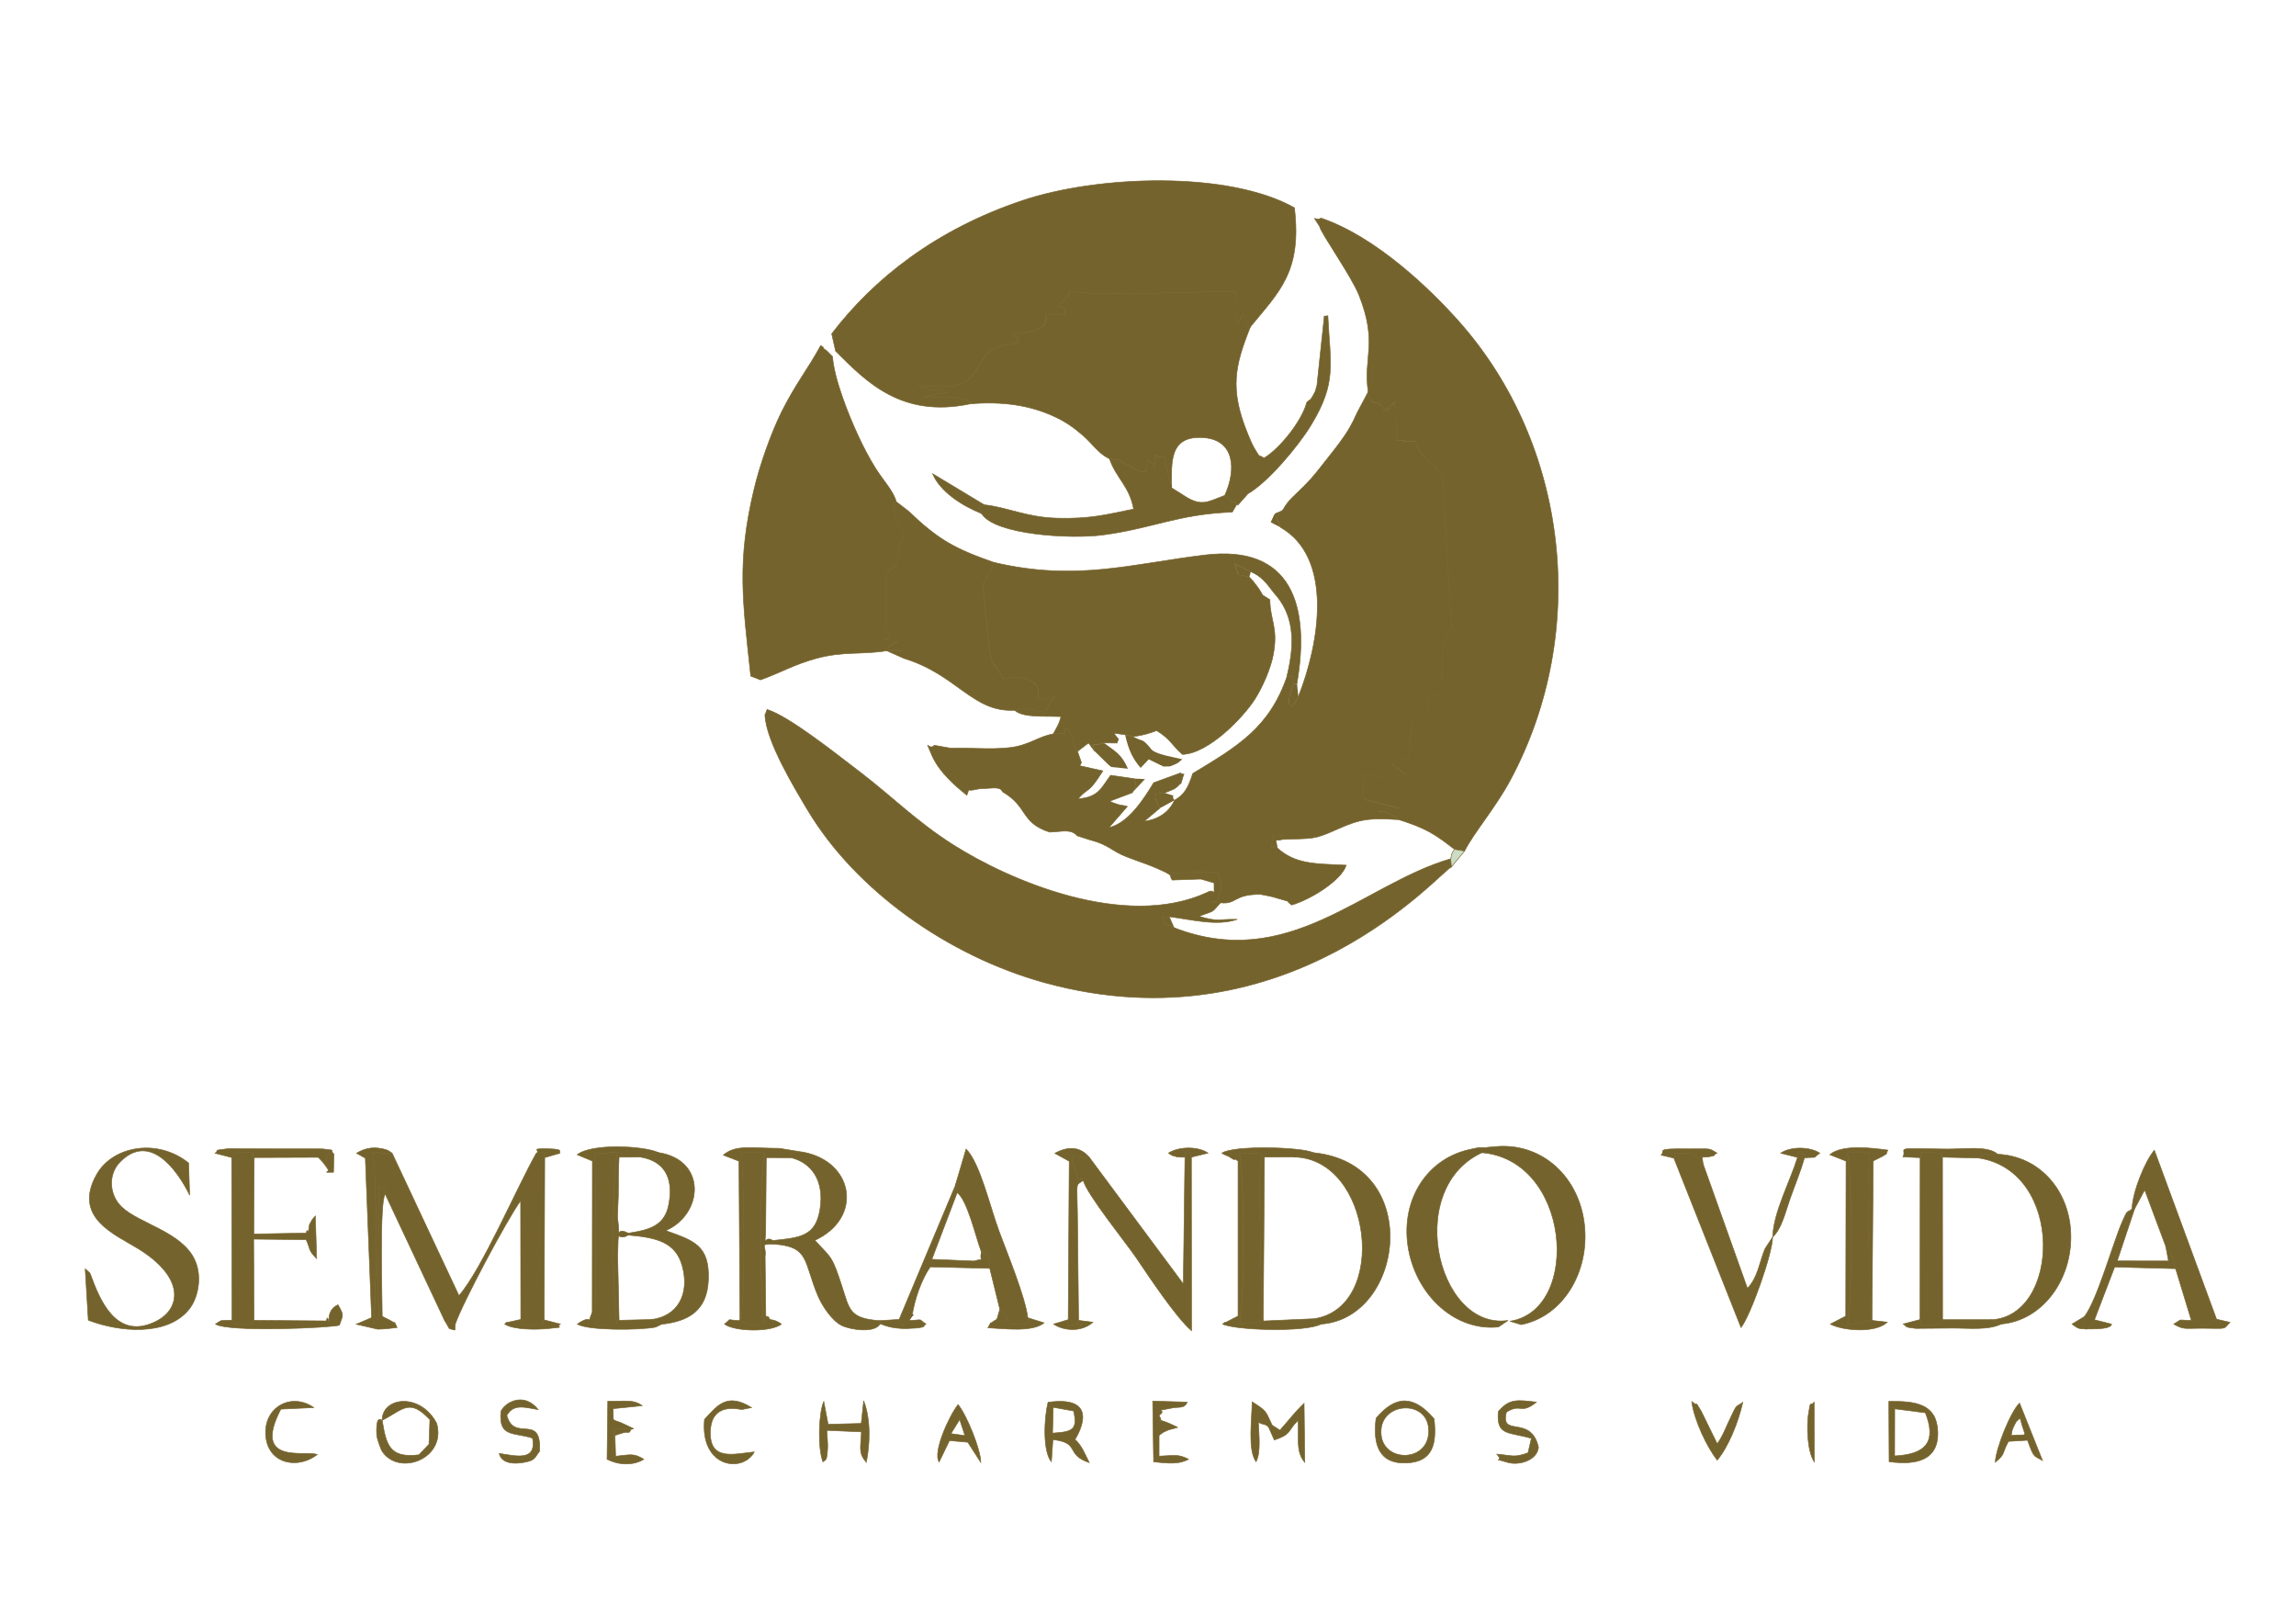
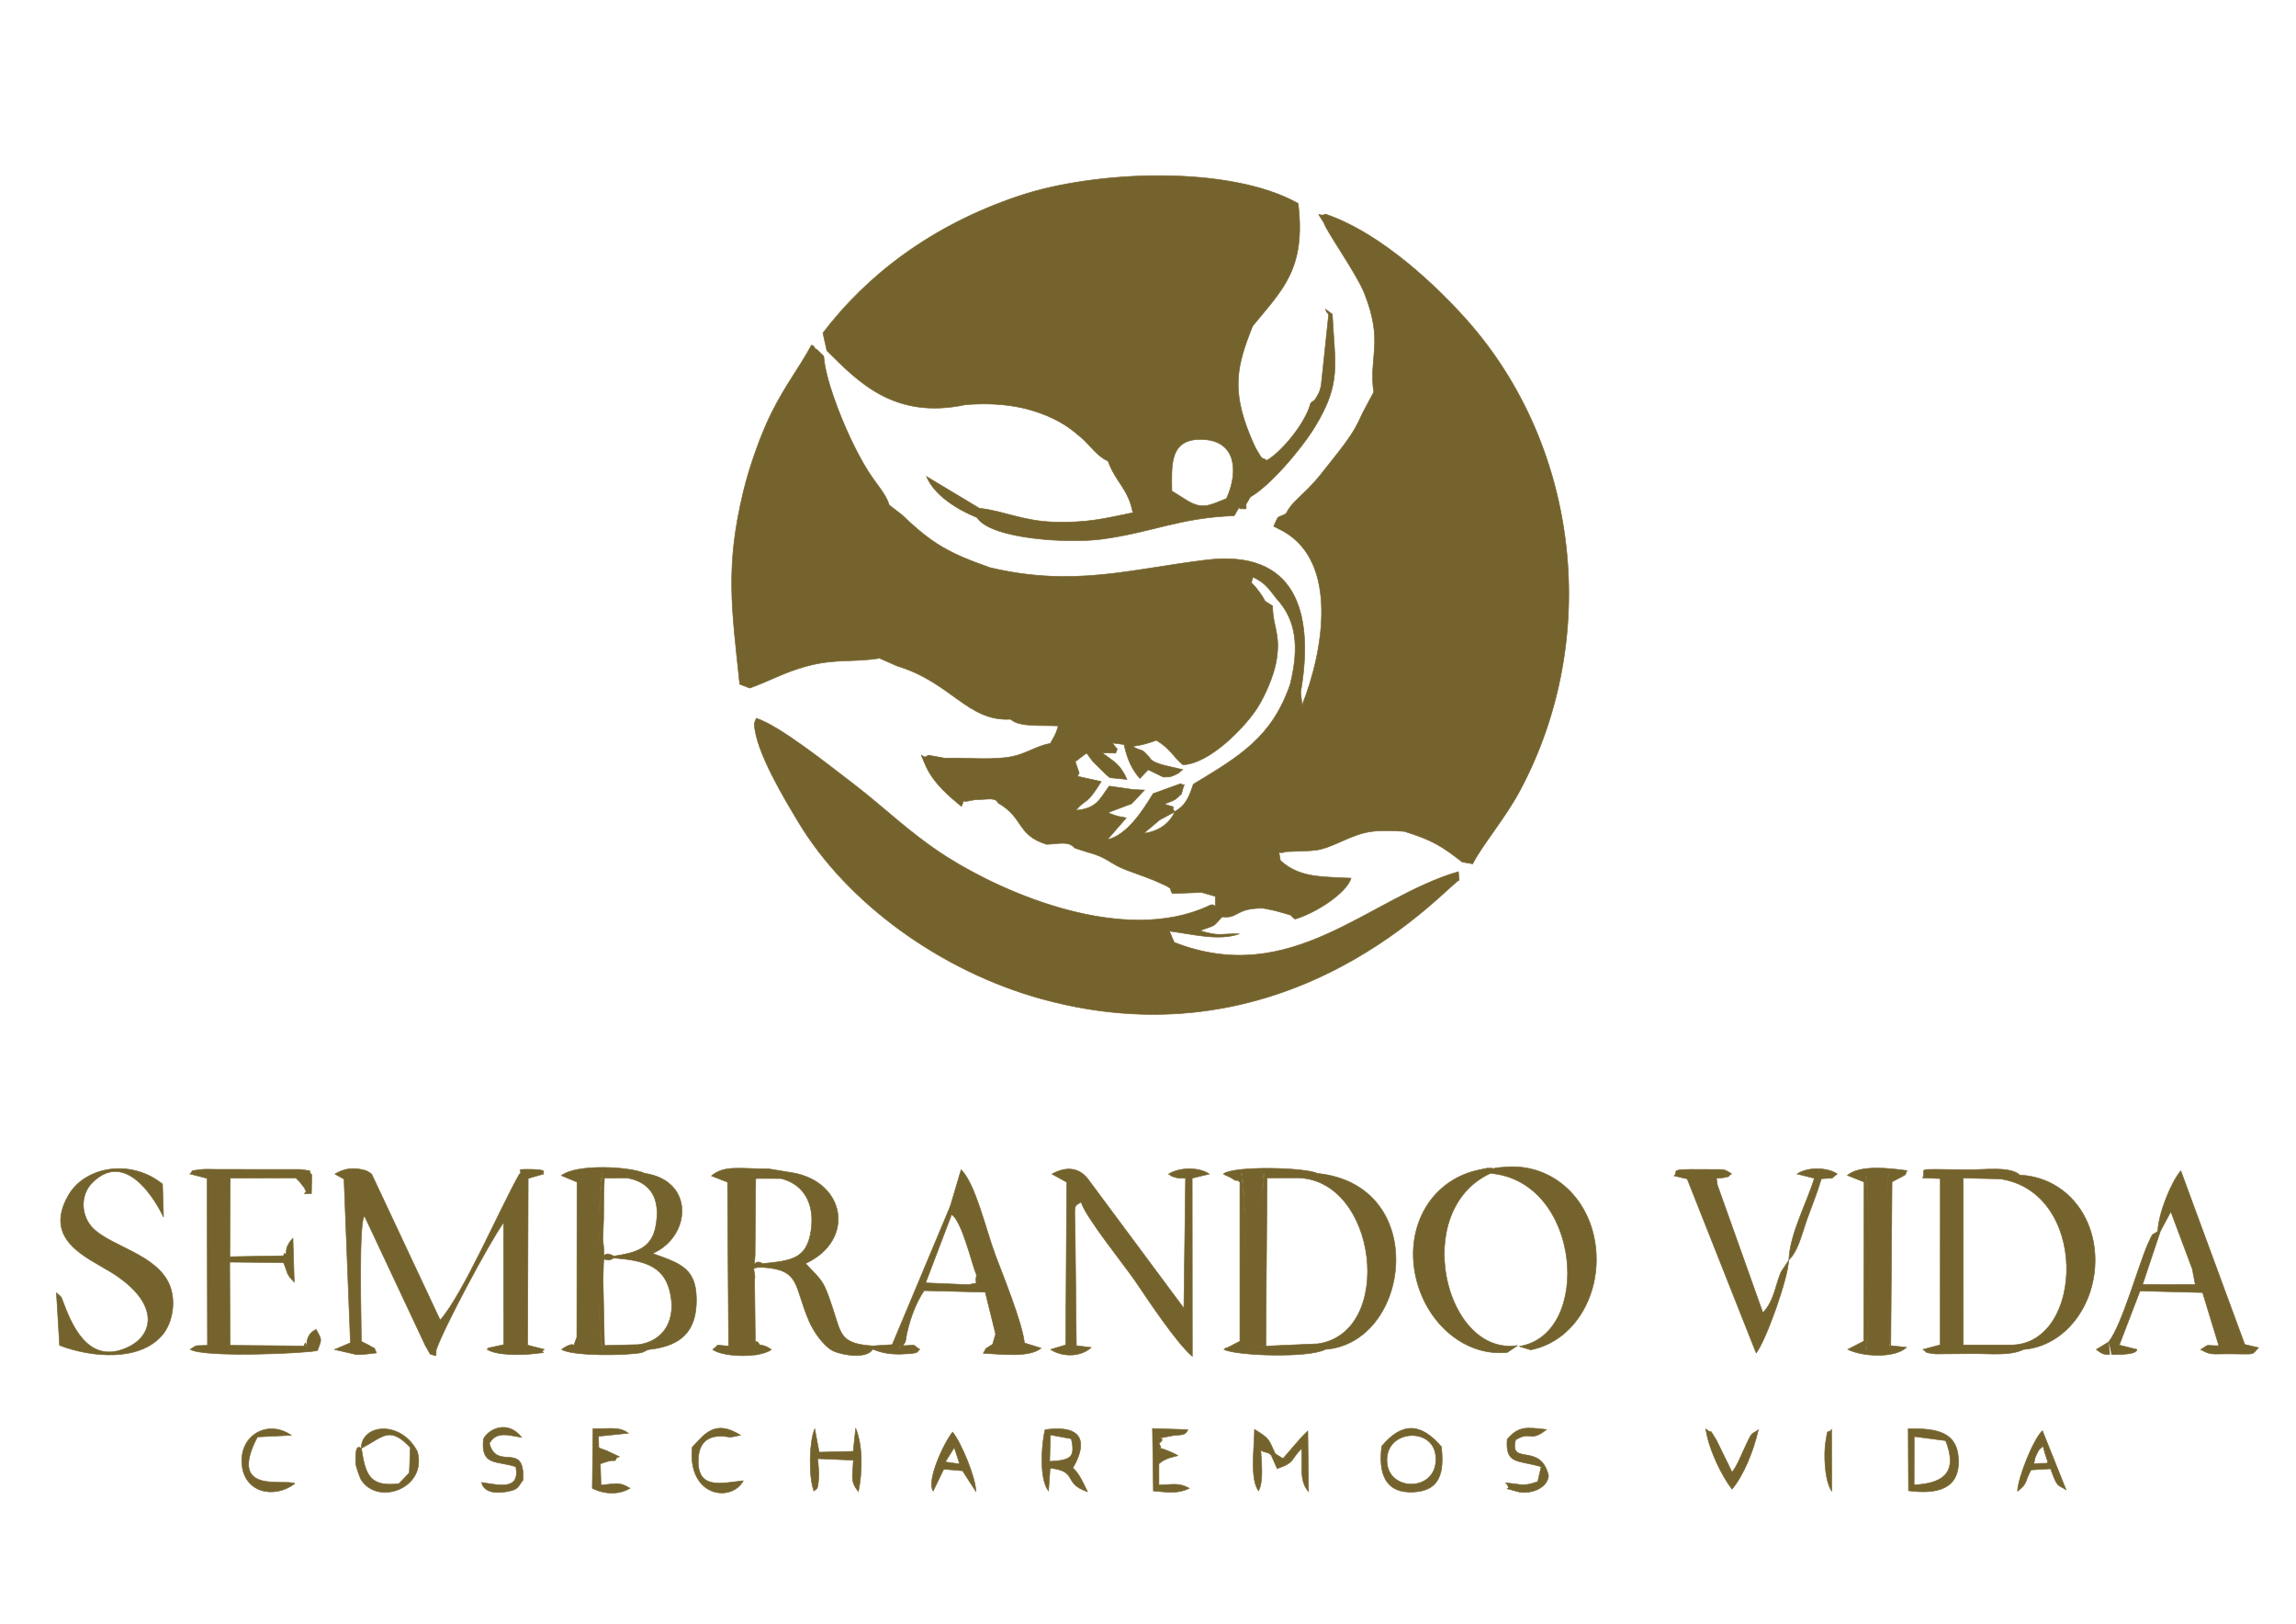
<svg xmlns="http://www.w3.org/2000/svg" xml:space="preserve" width="297mm" height="210mm" version="1.1" style="shape-rendering:geometricPrecision; text-rendering:geometricPrecision; image-rendering:optimizeQuality; fill-rule:evenodd; clip-rule:evenodd" viewBox="0 0 29700 21000">
  <defs>
    <style type="text/css">
   
    .str0 {stroke:#75632D;stroke-width:7.62}
-     .fil2 {fill:#FEFEFE}
    .fil0 {fill:#75632D}
-     .fil1 {fill:#CBDCC4}
   
  </style>
  </defs>
  <g id="Capa_x0020_1">
-     <path class="fil0 str0" d="M16592 6597l-83 83 56 141c688,394 504,1503 230,2188l-84 140c-26,-44 -43,-6 -32,-129 3,-38 40,-132 53,-176 8,-173 27,-60 -82,-100 -229,670 -639,908 -1221,1260 -59,184 -107,273 -236,346 -62,140 -195,248 -392,272l201 -169 -35 -75c-2,-21 -15,-29 -27,-39 73,-95 -103,-57 124,-84 88,-38 131,-42 183,-99 37,-41 23,10 49,-89 25,-97 46,-27 -28,-69l-344 125c-135,222 -329,522 -579,581l238 -274c-56,-18 -72,-9 -129,-28 -94,-31 -54,-19 -99,-40l291 -109c63,-136 64,-27 26,-182l-306 -44c-120,163 -155,284 -421,305 140,-161 127,-51 321,-362l-299 -66c7,-12 16,-28 22,-40l-50 -144c-65,-87 -46,-147 -59,-181 -2,-6 -10,-18 -13,-23l-71 -109c-90,89 132,63 -170,85 -189,30 -314,148 -562,177 -259,30 -512,-1 -764,8l-215 -38c-69,84 -137,-127 -28,136 101,223 305,392 449,510 59,-127 -48,-33 133,-78 32,-8 93,-10 129,-11 74,-2 174,-24 200,44 336,196 228,398 609,522 159,-4 273,-48 359,48l155 50c266,69 276,143 491,225 227,87 276,92 513,204l663 -8c22,86 50,130 30,234 -36,193 -70,118 -123,154l124 7c211,25 167,-115 521,-108 86,16 134,24 214,49 207,63 80,9 184,88 254,-74 647,-323 706,-515 -397,-19 -656,-9 -891,-223 -70,-71 -87,111 -61,-160 260,-33 20,-15 126,50 406,-19 389,12 714,-134 295,-132 407,-144 780,-123 -183,-144 -201,-117 -489,-67l302 -54c81,-6 154,-17 239,-15l-478 -123c-73,-135 -13,-70 4,-337 183,42 363,106 536,22 -63,-51 -121,-86 -187,-148 178,-111 189,44 229,-203l25 -354c194,-56 195,-69 208,-306l194 -61c0,-404 -48,-668 112,-823l-114 -1954c-52,-125 -294,-241 -354,-467l-246 -10 -7 -510c-10,10 -23,25 -30,30l-61 50c-191,145 170,-74 -63,32 -79,-187 -180,10 -203,-234l-140 262c-34,78 -71,151 -102,204 -75,129 -186,270 -280,388 -117,146 -174,230 -305,362 -124,125 -213,187 -279,316z" />
-     <path class="fil0 str0" d="M17071 2932c20,89 408,636 507,882 250,626 53,808 120,1251 23,244 123,47 203,234 233,-107 -128,113 63,-32l61 -50c7,-6 20,-20 30,-30l7 510 246 10c60,226 302,342 354,467l114 1954c-160,155 -112,419 -112,823l-194 61c-13,237 -14,250 -208,306l-25 354c-39,248 -50,92 -229,203 66,62 124,97 187,148 -173,83 -353,19 -536,-22 -16,268 -77,203 -4,337l478 123c-86,-2 -158,9 -239,15l-302 54c288,-49 306,-77 489,67 370,115 482,193 733,387l131 22c124,-242 406,-567 596,-924 1025,-1920 745,-4329 -665,-5920 -359,-405 -1068,-1097 -1787,-1341 -79,47 -132,-74 -18,109z" />
-     <path class="fil0 str0" d="M10759 4318l50 223c390,387 847,872 1743,682 -5,-110 -551,-85 -663,-82l356 -70c-118,-63 -200,16 -361,-84 238,10 476,51 636,-76 146,-115 176,-292 289,-376 182,-135 450,-26 326,-188 -3,-4 -18,-18 -27,-27 533,-44 410,-220 414,-252l259 -2c-35,-133 18,-58 -98,-106 62,-75 13,-4 72,-72 67,-76 41,-17 82,-123 280,70 1632,5 2143,5l18 444c-1,-10 6,-36 9,-30l61 -100c5,-8 17,-24 25,-36l20 92c43,98 -41,-17 58,91 374,-457 673,-715 573,-1544 -858,-482 -2545,-419 -3511,-96 -1127,376 -1932,1015 -2476,1728z" />
-     <path class="fil0 str0" d="M9895 9243c10,341 391,965 555,1239 616,1028 1807,1882 3066,2228 3170,870 5128,-1455 5259,-1497l-10 -106c-1131,328 -2097,1471 -3581,890l-129 -54c-48,-231 -22,-3 69,-87 297,37 616,126 882,34 -251,-5 -242,37 -496,-39 213,-83 147,-30 278,-175l-124 -7c53,-36 87,38 123,-154 20,-104 -8,-148 -30,-234l-663 8c95,63 15,8 69,93l370 -13 172 50c-3,232 22,54 -89,123 -1064,491 -2562,-154 -3293,-620 -468,-298 -780,-616 -1182,-924 -340,-260 -935,-734 -1218,-822l-26 68z" />
-     <path class="fil0 str0" d="M12865 7276l-151 286 85 852c77,331 8,31 175,366 254,-69 547,29 437,273l268 -46c-157,119 -35,0 -156,202 -228,-18 -157,-77 -399,-24 110,101 379,73 602,83 -34,117 -52,131 -101,222 302,-22 80,5 170,-85l71 109c3,5 11,18 13,23 14,34 -6,94 59,181l143 -109 79 107c-24,-110 -54,-90 47,-90l73 -18 169 2c28,-87 34,-13 -40,-128l145 20 106 25c135,-18 223,-48 302,-78 183,112 199,193 334,308 341,-12 790,-483 939,-718 97,-153 204,-396 237,-579 63,-352 -43,-433 -45,-704 -148,-94 -60,-27 -160,-165 -44,-60 -65,-85 -108,-129 -220,-65 -102,29 -193,-174l212 105c142,62 198,140 298,271 252,274 286,613 172,1079 109,40 90,-73 82,100l46 0c176,-1019 -71,-1800 -1189,-1665 -947,114 -1665,346 -2725,97z" />
-     <path class="fil0 str0" d="M12551 5223c420,-35 777,19 1089,165 148,69 241,134 371,246 121,104 195,232 341,299 113,31 76,-25 149,35l257 138c107,-48 55,65 83,-166 80,82 78,19 103,170 -18,-401 -8,-116 107,-224l105 422c-1,-317 -42,-685 421,-647 392,33 419,408 267,744 78,66 75,68 158,111l10 17 131 -148c246,-139 638,-594 818,-890 332,-548 248,-773 215,-1415l-45 4 -96 904c-26,71 1,37 -50,127 -43,77 -34,42 -81,88 -61,241 -353,604 -553,721 -78,-53 -41,17 -130,-135 -22,-38 -57,-118 -80,-176 -238,-580 -168,-881 32,-1382 -99,-108 -15,8 -58,-91l-20 -92c-9,12 -20,28 -25,36l-61 100c-3,-7 -10,20 -9,30l-18 -444c-511,0 -1864,65 -2143,-5 -41,106 -15,46 -82,123 -60,68 -10,-3 -72,72 116,48 62,-27 98,106l-259 2c-4,33 120,209 -414,252 9,9 23,23 27,27 124,162 -144,53 -326,188 -113,84 -144,261 -289,376 -161,127 -398,86 -636,76 160,100 243,22 361,84l-356 70c111,-3 658,-28 663,82z" />
-     <path class="fil0 str0" d="M9711 8744l126 49c253,-89 434,-200 724,-278 356,-96 584,-45 911,-99l217 -3c-13,5 -29,-17 -37,-5l-200 -6c12,-10 29,-42 36,-31 6,11 27,-23 35,-27 10,-6 101,-49 102,-49l-186 -4c11,-12 32,-44 36,-33 4,17 79,-39 -17,-131l0 -720c11,-8 28,-36 33,-26l115 -77c5,-489 194,-262 14,-503l-68 -267c5,-6 28,-36 40,-49 -36,-136 -167,-270 -267,-430 -81,-130 -159,-277 -231,-435 -112,-242 -304,-714 -325,-1009 -7,-7 -66,-66 -83,-82 -7,-6 -29,-9 -34,-29 -6,-21 -24,-20 -36,-30 -166,305 -324,493 -506,858 -135,272 -278,676 -353,988 -230,954 -148,1467 -46,2426z" />
-     <path class="fil0 str0" d="M11472 8417l223 99c683,207 889,701 1428,670 242,-53 171,5 399,24 121,-203 -1,-84 156,-202l-268 46c110,-244 -184,-342 -437,-273 -167,-334 -98,-35 -175,-366l-85 -852 151 -286c-516,-181 -725,-295 -1111,-665l-162 -125c-11,13 -35,44 -40,49l68 267c180,241 -9,14 -14,503l-115 77c-5,-10 -22,17 -33,26l0 720c96,92 21,147 17,131 -3,-12 -24,21 -36,33l186 4c-1,0 -91,43 -102,49 -8,5 -29,38 -35,27 -6,-12 -24,21 -36,31l200 6c7,-12 24,10 37,5l-217 3z" />
-     <path class="fil0 str0" d="M4983 15444l766 1630c67,57 27,17 136,62 95,-282 668,-1353 850,-1608l2 1538c61,98 -87,74 153,69 243,-5 84,-17 149,-63l7 -2100c-39,-84 86,-87 -112,-52 -258,459 -700,1496 -997,1837l-864 -1841 -253 -11c60,317 59,1899 5,2227 107,-130 70,-77 65,-417l11 -1385c137,79 23,-2 82,115z" />
-     <path class="fil0 str0" d="M1143 17075c396,152 1010,211 1297,-134 125,-150 176,-427 83,-638 -163,-371 -724,-475 -951,-695 -162,-157 -175,-423 -18,-581 483,-488 899,431 899,431l-13 -416c-400,-323 -977,-222 -1187,143 -323,565 239,781 540,968 603,374 548,772 230,934 -478,244 -703,-202 -828,-540 -42,-114 -27,-74 -93,-136l40 661z" />
-     <path class="fil0 str0" d="M14352 5934c88,254 259,354 312,650 -361,74 -566,129 -986,118 -402,-10 -654,-144 -948,-173 -81,57 -101,-45 -30,117 173,272 1151,328 1565,273 644,-85 973,-270 1675,-296l62 -105c-82,-43 -79,-45 -158,-111 -231,88 -306,152 -540,-4l-148 -93 -105 -422c-115,108 -125,-177 -107,224 -25,-151 -23,-88 -103,-170 -28,231 24,118 -83,166l-257 -138c-72,-60 -36,-4 -149,-35z" />
-     <path class="fil0 str0" d="M14012 15267c47,179 552,805 682,995 165,243 518,777 719,949l-2 -2244c-18,-37 -87,-183 -83,1l-21 1638 -1218 -1640 -226 -13c30,157 86,347 115,286 5,-10 24,18 34,28z" />
-     <path class="fil0 str0" d="M9998 16045l0 45c482,29 393,229 586,678 55,127 179,312 302,374 106,54 428,107 498,-20l0 -41c-401,-27 -394,-144 -495,-451 -123,-375 -125,-352 -349,-588 628,-290 507,-1022 -157,-1142 -247,22 -109,-10 -153,72 263,63 435,291 378,663 -55,354 -251,372 -610,409z" />
-     <path class="fil0 str0" d="M16998 17056c0,90 -18,55 93,69 1078,-79 1328,-2074 -102,-2217l-259 56c1019,8 1242,1947 268,2092z" />
-     <path class="fil0 str0" d="M25758 17068l131 56c520,-45 902,-552 899,-1132 -3,-582 -399,-1040 -948,-1064 -5,0 -125,-3 -132,-2 -97,14 -65,21 -113,51 1114,170 1059,2049 163,2092z" />
-     <path class="fil0 str0" d="M22930 16000l-99 150c-76,186 -89,366 -227,513l-574 -1610 -99 -112c-4,-19 -18,-21 -27,-31 -314,6 -211,-11 -252,67l869 2193c122,-155 407,-951 409,-1171z" />
-     <path class="fil0 str0" d="M8125 15951l0 23c361,30 615,88 700,399 101,367 -62,652 -397,693l128 61c346,-36 589,-173 607,-567 21,-456 -192,-515 -551,-644 486,-212 538,-918 -104,-1011l-216 61c284,50 430,248 358,616 -53,274 -254,327 -527,368z" />
-     <path class="fil0 str0" d="M27579 15636l33 -1 131 -245 272 729c81,106 48,43 97,164l31 126 204 670c131,71 238,83 326,-15l-805 -2187c-117,134 -283,533 -289,761z" />
-     <path class="fil0 str0" d="M12361 15323l20 101c134,97 243,584 313,766 121,0 100,125 109,214l130 527c56,53 101,140 127,188l206 9c86,-79 33,51 29,-84 -31,-267 -274,-856 -371,-1118 -121,-327 -246,-882 -427,-1065l-137 462z" />
-     <path class="fil0 str0" d="M24836 17068c60,93 -82,74 153,65 216,-8 94,-28 139,-64l-1 -2103c-32,-23 65,-55 -138,-59 -239,-5 -100,-14 -151,65l-2 2095z" />
-     <path class="fil0 str0" d="M3003 17074c41,57 17,51 135,51 262,-1 58,18 148,-50l-5 -1049 2 -65 5 -990c-84,-77 110,-62 -151,-67 -165,-3 -113,19 -140,67l5 2104z" />
-     <path class="fil0 str0" d="M7711 17133l271 -2c-65,-288 -66,-1936 2,-2225l-287 9 14 2219z" />
-     <path class="fil0 str0" d="M24215 17078c-6,-11 -17,-38 -18,-32l-25 -1001c0,-358 -23,-791 16,-1139l-292 0c68,300 64,1910 5,2228l315 -57z" />
-     <path class="fil0 str0" d="M9571 17080c138,79 138,49 312,51 -56,-318 -58,-1928 8,-2231l-300 7c19,133 70,1980 -21,2173z" />
-     <path class="fil0 str0" d="M16341 17085c-5,-11 -15,-40 -16,-34l-23 -1005c0,-375 -29,-765 19,-1136l-290 3c70,272 70,1942 4,2216l307 -44z" />
-     <path class="fil0 str0" d="M16341 17085l-307 44c66,-274 66,-1944 -4,-2216l290 -3c-48,371 -19,761 -19,1136l23 1005c1,-6 11,22 16,34zm750 40c-110,-14 -93,21 -93,-69l-657 29 15 -2120 374 -1 259 -56c-159,-74 -1040,-97 -1183,6 79,49 -8,-3 90,44 26,12 69,51 76,37 7,-12 27,14 43,21l0 2005 -161 83c-7,-11 -26,14 -39,20 151,80 1072,111 1276,0z" />
-     <path class="fil0 str0" d="M7697 14914l287 -9c-67,289 -67,1937 -2,2225l-271 2 -14 -2219zm860 2213l-128 -61 -421 10 -18 -828c13,-422 -14,-177 136,-275l0 -23c-186,-108 -91,166 -138,-211 -1,-8 9,-227 10,-261 2,-175 0,-337 10,-512l287 -1 216 -61c-187,-83 -853,-120 -1045,30l197 82 -2 1954c-86,216 38,0 -193,154 123,85 809,82 1013,40l77 -37z" />
-     <path class="fil0 str0" d="M9571 17080c90,-193 40,-2040 21,-2173l300 -7c-66,303 -64,1913 -8,2231 -174,-2 -174,28 -312,-51zm0 0c-201,-7 -91,-38 -200,45 137,99 601,107 738,0 -117,-82 -145,-33 -163,-83 -6,-18 -27,-13 -40,-20l-9 -774c22,-138 -82,-159 101,-158l0 -45c-114,-79 -108,118 -94,-102l8 -971 319 1c44,-82 -93,-50 153,-72l-303 -49c-368,-1 -563,-50 -725,87l203 79 13 2063z" />
-     <path class="fil0 str0" d="M4983 15444c-58,-117 56,-36 -82,-115l-11 1385c5,340 42,286 -65,417 54,-328 55,-1910 -5,-2227l253 11c-39,-23 -39,-40 -134,-59 -129,-26 -231,1 -327,59l76 43c9,5 30,16 38,21l81 2063 -199 85 277 64c89,-1 164,-11 251,-21 -48,-101 0,-35 -93,-95l-99 -50c0,-223 -37,-1503 39,-1579z" />
-     <path class="fil0 str0" d="M24215 17078l-315 57c59,-318 62,-1928 -5,-2228l292 0c-39,348 -16,780 -16,1139l25 1001c1,-6 13,21 18,32zm0 0l16 -2061c9,-7 24,-14 30,-17l95 -48c88,-60 16,19 64,-77 -212,-29 -593,-76 -751,59l211 83 -4 2005 -200 103c160,86 583,122 738,-25l-199 -22z" />
-     <path class="fil0 str0" d="M13818 17068c-15,162 -38,90 67,62 253,-69 -58,183 67,-53l-15 -1391c-5,-411 -28,-348 75,-418 -11,-10 -30,-38 -34,-28 -29,61 -86,-129 -115,-286l226 13c-107,-127 -256,-154 -444,-51l186 103 -13 2051z" />
-     <path class="fil0 str0" d="M26961 17029c-33,261 69,151 132,40l261 -682 789 21 -31 -126c-49,-121 -15,-58 -97,-164l36 191 -664 -1 225 -673 -33 1c-73,61 -49,-11 -124,159 -120,270 -325,1019 -493,1234z" />
-     <path class="fil0 str0" d="M11630 17065l34 88c20,-15 38,-48 43,-37 4,10 26,-24 31,-30 187,-194 -37,29 60,-65 31,-209 116,-462 235,-636l771 19c-10,-88 12,-214 -109,-214 -32,143 56,76 -96,120l-545 -23 328 -863 -20 -101 -731 1742z" />
-     <path class="fil0 str0" d="M24508 18831l1 -610 397 51c145,369 14,538 -397,558zm-71 74c356,48 644,-20 629,-391 -14,-351 -274,-396 -633,-389l4 780z" />
-     <path class="fil0 str0" d="M17867 18565c-49,-426 570,-478 611,-105 50,452 -569,473 -611,105zm-67 -222c-44,344 41,596 399,578 340,-17 387,-250 352,-571 -258,-300 -492,-315 -751,-7z" />
-     <path class="fil0 str0" d="M4943 18370c274,-139 350,-293 618,-9l-12 319 -131 136c-380,46 -422,-127 -474,-446zm0 0c-6,5 -83,-94 -70,190 2,45 55,187 68,207 216,333 836,101 708,-357 -208,-402 -705,-346 -706,-41z" />
-     <path class="fil0 str0" d="M13624 18201l264 48c52,235 -3,271 -273,286l9 -334zm282 415c0,0 383,-580 -349,-480 -50,196 -72,630 43,770l20 -287c363,43 151,189 470,298 -64,-131 -97,-216 -184,-301z" />
-     <path class="fil0 str0" d="M3287 17075c-90,68 113,49 -148,50 -118,0 -94,6 -135,-51 -179,11 -112,-14 -217,51 172,109 1511,47 1603,14 48,-140 64,-120 -18,-264 -185,85 -81,313 -135,171 -3,-8 -12,25 -20,38l-931 -7z" />
-     <path class="fil0 str0" d="M10645 18908c31,-38 51,14 61,-184 3,-60 -8,-162 -11,-225l448 20c-7,202 -45,264 63,395 49,-243 59,-558 -34,-797l-31 293 -429 11 -56 -295c-66,149 -82,598 -10,783z" />
-     <path class="fil0 str0" d="M19488 18262c193,-118 178,39 387,-128 -253,-30 -350,-45 -494,122 -27,321 136,260 428,347l-43 187c-181,65 -192,35 -404,17 114,127 -111,31 137,106 151,46 385,-27 402,-194 -97,-432 -503,-117 -414,-457z" />
-     <path class="fil0 str0" d="M6555 18307c90,-160 241,-102 407,-76 -188,-237 -436,-88 -482,24 -33,339 165,266 409,345 56,305 -217,230 -430,198 0,0 14,171 321,115 147,-27 130,-54 200,-144 26,-502 -329,-107 -424,-463z" />
-     <path class="fil0 str0" d="M2999 14971c27,-48 -25,-70 140,-67 261,5 67,-10 151,67l826 -3c10,10 24,23 29,29 5,6 22,22 27,29l43 56c3,-7 12,18 17,27l-6 -143c57,-88 -51,-27 93,-39 -74,-75 61,-38 -149,-68l-1032 -1c-53,0 -158,-5 -208,1 -188,22 -88,16 -148,56l217 56z" />
-     <path class="fil0 str0" d="M22009 18256c-112,-180 -10,-36 -126,-129 35,253 201,592 330,758 144,-171 273,-489 331,-748 -100,75 -65,-5 -189,264 -54,117 -74,177 -142,272l-204 -416z" />
-     <path class="fil0 str0" d="M14993 18307c146,-110 -183,-26 175,-98 74,-15 159,11 188,-75l-445 -13 12 786c189,17 317,37 452,-34 -138,-72 -194,-46 -382,-40l0 -268c54,-40 28,-30 121,-71 6,-2 110,-29 119,-32 -12,-8 -28,-16 -37,-20 -346,-164 -108,34 -202,-134z" />
-     <path class="fil0 str0" d="M12414 18359l68 208 -181 -25 113 -183zm-132 273l237 21 168 261c-3,-180 -190,-625 -294,-748 -112,141 -331,615 -245,742l134 -276z" />
-     <path class="fil0 str0" d="M4059 18205c-287,-200 -649,-11 -622,360 27,366 409,445 667,248 -136,-63 -855,148 -471,-588l426 -20z" />
-     <path class="fil0 str0" d="M26131 18340c71,290 123,197 -116,226 21,-75 -2,-42 37,-124 39,-84 41,-58 79,-103zm-321 571c136,-109 82,-108 171,-269l246 -15c88,245 82,193 194,263l-297 -743c-116,109 -309,594 -314,764z" />
-     <path class="fil0 str0" d="M9757 18778c-273,29 -579,119 -568,-263 11,-390 372,-286 407,-285l126 -25c-315,-195 -438,-34 -609,153 -60,623 491,699 644,421z" />
-     <path class="fil0" d="M14755 9931l105 -110 190 93c108,-7 50,11 133,-21 74,-29 71,-44 111,-73 -98,-26 -346,-61 -404,-132 -5,-6 -16,-23 -22,-29 -109,-120 -66,-54 -208,-131l-106 -25c45,204 102,314 200,428z" />
-     <path class="fil0 str0" d="M25889 17124l-131 -56 -631 0c-45,36 76,55 -139,64 -235,9 -93,28 -153,-65l-216 57c64,38 -4,37 161,57l466 -4c225,-1 473,30 643,-54z" />
-     <path class="fil0 str0" d="M24838 14972c50,-79 -88,-70 151,-65 203,4 107,35 138,59l468 11c48,-30 16,-36 113,-51 7,-1 127,2 132,2 -121,-114 -451,-65 -646,-67 -755,-8 -516,-24 -578,102l221 9z" />
-     <path class="fil0 str0" d="M16458 18436l-49 19 75 169c233,-78 168,-120 307,-253 15,215 -35,403 87,542l-9 -763c-112,105 -213,237 -312,348l-98 -63z" />
-     <path class="fil0 str0" d="M22930 16000c119,-112 160,-311 227,-500 70,-198 131,-338 185,-525 -1,-1 -60,-176 -90,-6 -100,325 -309,700 -322,1031z" />
-     <path class="fil0 str0" d="M7854 18873l72 -30 18 -368 251 2 -165 -78c-64,-25 -61,-17 -96,-40l-3 -140 376 -39c-117,-85 -227,-53 -445,-58l-9 751z" />
-     <path class="fil0 str0" d="M3284 15961l-2 65 678 7c58,125 22,132 136,245l-17 -551c-51,59 -29,25 -76,112 -7,13 -8,134 -30,75 -3,-7 -8,24 -13,34l-676 12z" />
-     <path class="fil0 str0" d="M16408 18455l49 -19c-86,-180 -60,-181 -260,-305 -1,223 -61,620 51,774 63,-120 37,-345 29,-512 64,41 86,15 131,62z" />
-     <path class="fil0 str0" d="M12700 6645c-72,-162 -51,-60 30,-117l-666 -401c96,231 377,412 637,517z" />
-     <path class="fil0" d="M14161 9717l180 176c8,6 23,18 34,27l216 22c-88,-193 -154,-217 -310,-333l-73 18c-101,0 -71,-20 -47,90z" />
-     <path class="fil0 str0" d="M13296 17044c4,135 56,5 -29,84l-206 -9c-26,-48 -71,-135 -127,-188l-38 130c-9,6 -26,15 -35,22 -103,74 -12,-23 -82,90 211,10 576,60 727,-64l-209 -65z" />
-     <path class="fil0 str0" d="M21652 14977c41,-78 -61,-61 252,-67 9,11 23,13 27,31l99 112 -11 -86c52,-2 78,-3 129,-15 8,-2 27,-3 33,-17 5,-14 20,-14 30,-21 -117,-72 -70,-52 -358,-55 -468,-6 -300,20 -366,80l165 39z" />
-     <path class="fil0 str0" d="M28673 17062c-88,98 -195,86 -326,15 -199,1 -97,-30 -228,48 132,76 142,53 366,54 345,2 266,19 361,-77l-173 -40z" />
-     <path class="fil0 str0" d="M23467 18132c-55,76 -42,-58 -76,172 -18,122 -19,459 78,604l-2 -777z" />
-     <path class="fil0 str0" d="M11630 17065l-246 15 0 41c96,36 178,62 342,62 4,0 149,-8 150,-8 107,-18 52,-16 102,-51 -117,-74 -9,-53 -217,-46l36 -58c-97,94 127,-129 -60,65 -5,6 -27,40 -31,30 -5,-11 -23,22 -43,37l-34 -88z" />
-     <path class="fil0 str0" d="M7040 17071c-64,46 94,58 -149,63 -240,5 -92,30 -153,-69l-177 39c-6,-11 -21,14 -32,21 113,75 412,74 571,57 254,-28 67,-2 149,-57l-209 -54z" />
-     <path class="fil0 str0" d="M23252 14969c30,-170 89,5 90,6 187,-17 90,18 198,-61 -124,-82 -369,-91 -506,0l217 55z" />
-     <path class="fil0 str0" d="M7854 18873c145,76 336,86 474,0 -136,-84 -177,-56 -365,-39l-37 9 -72 30z" />
-     <path class="fil0 str0" d="M15328 14967c-4,-184 65,-37 83,-1l216 -53c-131,-89 -376,-86 -512,0 50,32 11,21 109,49 14,4 78,4 104,5z" />
-     <path class="fil0 str0" d="M13952 17077c-124,236 187,-16 -67,53 -105,28 -82,100 -67,-62l-189 57c116,81 353,114 509,-24l-187 -24z" />
-     <path class="fil0 str0" d="M27093 17069c-63,111 -165,221 -132,-40l-158 96c95,68 75,61 241,63 293,3 269,-63 269,-63l-221 -56z" />
-     <path class="fil0" d="M15002 10453l191 -103c-66,-91 74,-30 -130,-96 -227,28 -51,-11 -124,84 13,10 25,18 27,39l35 75z" />
-     <path class="fil0" d="M16795 9009l-17 -165 -46 0c-14,45 -50,138 -53,176 -11,123 7,85 32,129l84 -140z" />
-     <path class="fil0 str0" d="M7047 14971l196 -56c-26,-17 69,-52 -145,-57 -263,-6 -94,16 -163,62 198,-35 73,-33 112,52z" />
-     <path class="fil0 str0" d="M7926 18843l37 -9 -8 -269c13,-5 30,-10 39,-13 9,-3 29,-9 40,-13 108,-37 98,15 123,-43 7,-17 26,-12 39,-18l-251 -2 -18 368z" />
-     <path class="fil0 str0" d="M4232 15108c59,63 -102,54 82,53l5 -235c-143,12 -36,-49 -93,39l6 143z" />
-     <path class="fil1 str0" d="M18765 11106l10 106 170 -205 -131 -22c-53,72 -31,73 -49,121z" />
-     <path class="fil0" d="M16160 7464l20 -69 -212 -105c91,203 -27,109 193,174z" />
-     <path class="fil0 str0" d="M16522 10966c-25,-167 -33,-67 65,-111 -106,-65 134,-83 -126,-50 -25,272 -9,89 61,160z" />
-     <path class="fil0" d="M16565 6821l-56 -141 83 -83c-128,67 -80,-1 -155,158l128 66z" />
-     <path class="fil0 str0" d="M15185 11996l-61 -141c-90,83 -117,-144 -69,87l129 54z" />
-     <path class="fil0" d="M14646 10252l165 -176 -139 -6c38,155 37,46 -26,182z" />
-     <path class="fil0 str0" d="M5885 17135c-110,-44 -70,-4 -136,-62l63 110c93,23 72,43 74,-49z" />
-     <path class="fil2" d="M17131 4085l45 -4 -84 -61c1,5 11,28 12,33 2,6 20,20 27,33z" />
-     <line class="fil0 str0" x1="19851" y1="17060" x2="19851" y2="17060" />
-     <path class="fil0 str0" d="M19851 17060l0 0zm0 0l0 0z" />
-     <path class="fil0 str0" d="M19533 17088l144 44c542,-106 887,-683 819,-1292 -68,-612 -536,-1049 -1117,-1013 -6,0 -132,11 -139,12 -100,26 -66,29 -114,66 1191,53 1344,2037 407,2183z" />
-     <path class="fil0 str0" d="M19507 17078l-124 84c-549,58 -1048,-393 -1162,-995 -114,-605 205,-1161 771,-1296 5,-1 130,-29 137,-29 104,-5 72,9 128,30 -1123,400 -688,2342 251,2206z" />
+     <path class="fil0 str0" d="M4715 15727l786 1673 64 113c95,24 73,45 76,-50 98,-290 686,-1389 873,-1651l2 1579 -182 40c-6,-11 -22,14 -33,21 116,77 423,76 586,58 261,-29 69,-2 153,-58l-215 -55 7 -2156 201 -58c-27,-18 71,-54 -149,-59 -270,-6 -96,16 -167,64 -265,472 -719,1536 -1023,1886l-887 -1890c-40,-24 -41,-41 -138,-60 -132,-26 -237,1 -336,60l78 44c10,5 30,16 39,21l83 2118 -205 87 285 66c91,-1 168,-11 257,-22 -49,-104 0,-36 -95,-98l-101 -51c0,-229 -38,-1543 40,-1621zm14911 1678l-128 86c-564,59 -1076,-403 -1193,-1021 -117,-621 210,-1191 791,-1331 6,-1 133,-30 140,-30 53,-2 71,0 84,5 9,-3 19,-5 31,-9 7,-2 137,-12 143,-13 596,-37 1077,412 1147,1040 70,625 -285,1218 -841,1326l-147 -45c951,-148 808,-2138 -374,-2238 -1039,481 -590,2364 348,2228zm-15682 -2023c60,65 -105,56 84,55l5 -242c-76,-77 62,-39 -153,-70l-1059 -1c-55,0 -162,-5 -213,1 -193,22 -90,16 -152,57l223 58 5 2160c-184,11 -115,-15 -223,52 177,112 1551,49 1646,14 50,-143 66,-124 -18,-272 -190,87 -84,322 -138,175 -3,-8 -12,25 -20,39l-955 -8 -5 -1077 696 7c59,128 23,135 139,252l-17 -566c-53,61 -30,25 -78,115 -7,13 -8,138 -31,77 -3,-7 -8,25 -13,34l-694 12 5 -1017 848 -3c10,10 25,24 30,30 5,6 22,23 28,30l44 57c3,-7 12,18 18,28zm9842 2012l-194 59c119,84 362,117 523,-25l-192 -24 -15 -1429c-5,-422 -29,-358 77,-429 48,184 567,826 700,1022 169,249 532,798 738,974l-2 -2304 222 -54c-134,-92 -386,-88 -526,0 51,33 11,21 112,50 14,4 80,4 107,5l-22 1681 -1250 -1683c-109,-130 -263,-158 -456,-53l191 106 -13 2106zm-2246 -3l-253 16 0 0c-411,-27 -405,-147 -508,-463 -127,-385 -129,-361 -359,-603 645,-298 520,-1049 -161,-1172l-312 -51c-378,-1 -578,-51 -744,90l208 81 14 2117 0 2c-206,-7 -93,-39 -205,46 97,71 356,96 552,69l14 0 0 -2c81,-13 151,-35 192,-67 -120,-84 -149,-34 -167,-85 -7,-18 -27,-13 -41,-20l-9 -795c23,-142 -84,-163 103,-163 495,30 403,235 602,696 56,130 184,320 310,384 109,55 440,110 512,-21 98,37 183,64 351,64 4,0 153,-8 154,-8 110,-19 53,-17 105,-53 -120,-76 -9,-55 -222,-48 31,-33 44,-70 40,-79 34,-211 119,-460 238,-634l791 20c-1,-9 -2,-17 -2,-26 1,9 1,18 2,26l134 541 -39 134c-9,6 -27,16 -36,22 -106,76 -12,-24 -84,93 216,10 591,62 747,-66l-215 -67c-32,-274 -281,-879 -381,-1148 -124,-336 -252,-905 -438,-1093l-141 474 21 104 -21 -104 -750 1788zm118 7c-3,5 -5,9 -8,15 -5,5 -23,33 -30,32 2,-3 9,-17 37,-47zm1081 -776c0,-3 0,-6 -1,-9 0,3 1,6 1,9zm-1 -14c0,-3 -1,-6 -1,-9 0,3 1,6 1,9zm-1 -9c0,-3 -1,-6 -1,-9 0,3 1,6 1,9zm-105 -106l0 0c-33,147 58,78 -99,123l-560 -24 337 -886c137,99 249,600 322,786zm-2769 -150c-117,-81 -111,121 -96,-105l8 -971c1,-9 2,-17 3,-26l324 1c270,65 447,299 388,681 -56,363 -257,382 -626,420zm-2362 -1161l0 0 8 1205 -8 -1205zm288 -9l7 0c-33,144 -51,615 -52,1096 1,-462 16,-915 45,-1096zm-45 1282c3,448 19,868 50,1002l-6 0c-27,-165 -41,-572 -44,-1002zm508 936l-433 11 -18 -850c13,-433 -14,-181 139,-282 370,31 631,90 719,410 103,376 -64,669 -407,712zm-312 -1145c-191,-111 -94,171 -142,-216 -1,-8 10,-233 10,-268 2,-179 0,-346 10,-526l295 -1c292,52 442,255 368,633 -55,281 -261,336 -541,378zm395 -1073c-192,-85 -876,-123 -1073,31l202 84 -2 2006c-88,222 39,0 -198,158 127,87 830,84 1040,41l80 -38c356,-37 604,-178 623,-582 22,-469 -197,-529 -566,-661 499,-218 552,-943 -107,-1038zm8040 2237l-315 45 315 -46 0 1zm-265 -1094c-1,-499 -19,-997 -55,-1137l10 0c30,194 45,668 45,1137zm237 -1140l6 0c-21,167 -28,337 -28,508 0,-171 4,-341 22,-508zm702 2204l-675 30 16 -2176 384 -1c1046,8 1275,1999 276,2147zm-10 -2205c-164,-76 -1068,-99 -1214,7 81,50 -8,-3 92,46 26,13 71,52 78,38 7,-12 28,14 44,22l0 2059 -165 85c-7,-12 -27,14 -41,21 155,82 1101,114 1310,-1 1107,-81 1363,-2129 -105,-2276zm-16268 2225c407,156 1037,216 1332,-138 128,-154 181,-439 85,-655 -168,-381 -743,-487 -977,-713 -167,-161 -179,-434 -19,-596 496,-501 923,442 923,443l-13 -427c-411,-332 -1003,-228 -1218,147 -332,580 246,802 555,994 619,384 562,793 236,959 -491,250 -722,-207 -850,-554 -44,-117 -28,-76 -95,-139l41 679z" />
+     <path class="fil0 str0" d="M9758 9361c10,350 401,990 570,1272 633,1055 1855,1932 3148,2287 3254,894 5265,-1494 5399,-1537l-10 -109c-1162,337 -2153,1511 -3676,914l-62 -145c305,38 633,130 905,35 -258,-5 -249,38 -510,-41 219,-85 151,-31 286,-179 217,26 171,-118 535,-111 89,17 137,25 220,50 213,65 82,9 189,90 261,-76 664,-332 725,-529 -407,-19 -673,-9 -915,-229 -25,-172 -34,-69 67,-114 416,-20 399,12 733,-137 302,-136 418,-148 801,-126 380,118 495,198 752,397l135 23c127,-249 416,-582 612,-948 1052,-1971 765,-4444 -682,-6078 -369,-416 -1097,-1126 -1835,-1377 -81,49 -136,-76 -19,112 20,92 419,653 521,906 257,643 55,830 123,1284l-143 269c-35,80 -73,155 -105,210 -77,132 -191,277 -288,398 -120,150 -179,236 -313,372 -127,129 -219,192 -286,324 -131,69 -82,-1 -159,162l131 68c706,405 517,1543 236,2247l-18 -169c180,-1046 -72,-1848 -1220,-1710 -973,117 -1710,356 -2797,100 -529,-186 -744,-303 -1141,-683l-166 -128c-37,-139 -172,-277 -274,-441 -83,-133 -163,-285 -238,-447 -115,-248 -312,-733 -334,-1036 -7,-7 -67,-67 -85,-84 -7,-7 -29,-9 -35,-30 -6,-21 -25,-20 -37,-30 -171,313 -333,506 -520,881 -139,279 -285,694 -362,1014 -236,980 -151,1506 -47,2491l129 50c260,-92 445,-205 744,-285 366,-98 600,-46 935,-101l229 101c701,212 912,720 1466,688 113,104 389,75 618,86 -35,121 -53,135 -104,228 -194,31 -322,152 -577,182 -266,31 -525,-1 -784,8l-220 -39c-71,86 -140,-131 -29,139 103,229 313,402 461,524 61,-130 -49,-34 136,-80 33,-8 95,-10 132,-11 76,-2 178,-25 205,45 345,201 234,409 626,536 164,-4 280,-50 369,49l159 51c273,71 283,147 504,231 233,89 284,95 526,209 98,65 15,8 71,96l379 -14 177 51c-4,239 23,55 -92,126 -1092,504 -2630,-159 -3381,-636 -480,-306 -800,-632 -1214,-949 -349,-267 -960,-753 -1251,-844l-27 69zm7474 -5299l-86 -63c1,5 11,28 13,34 2,6 20,21 28,33l-98 928c-27,73 1,38 -52,131 -44,79 -35,43 -83,90 -63,247 -363,621 -567,740 -80,-54 -42,17 -133,-139 -23,-39 -58,-121 -83,-181 -244,-596 -173,-905 33,-1419 383,-469 691,-734 588,-1585 -881,-495 -2613,-430 -3605,-99 -1158,387 -1983,1042 -2542,1774l51 229c400,397 869,895 1789,700 431,-36 798,20 1118,169 152,71 247,138 381,253 124,106 200,239 350,307 90,260 266,364 320,667 -371,76 -581,132 -1012,121 -413,-11 -671,-148 -973,-178l-684 -411c99,237 387,423 654,531 178,279 1182,336 1606,280 662,-87 999,-277 1720,-304l63 -108 11 18c98,-4 80,25 80,-59l54 -93c252,-143 655,-610 840,-914 341,-562 254,-794 221,-1453zm-2597 6336l170 -180 -143 -6 -314 -45c-123,167 -160,292 -432,313 144,-166 130,-52 329,-372l-307 -68c7,-12 16,-29 22,-41l-51 -148 147 -112 81 110 185 181c8,6 24,18 35,28l221 22c-91,-198 -158,-222 -319,-342l173 2c29,-89 35,-13 -41,-131l149 20c47,209 105,322 205,439l108 -113 195 95c111,-7 51,11 137,-22 76,-29 73,-45 114,-75 -101,-27 -355,-63 -415,-135 -5,-6 -16,-23 -22,-30 -112,-123 -68,-56 -214,-134 138,-19 229,-49 310,-80 188,115 205,198 343,317 350,-12 811,-496 964,-737 99,-157 209,-407 243,-594 65,-362 -45,-445 -46,-723 -152,-97 -62,-28 -164,-170 -45,-62 -67,-87 -111,-132l20 -71c146,64 203,144 306,278 259,281 294,629 177,1107 -236,688 -656,932 -1254,1294 -61,189 -109,280 -242,355 -68,-93 76,-31 -133,-98 90,-39 135,-43 188,-101 38,-42 24,10 50,-92 26,-100 47,-28 -28,-71l-354 128c-139,227 -338,536 -594,597l245 -282c-57,-18 -74,-10 -132,-29 -96,-32 -55,-20 -102,-41l298 -112zm366 206l196 -105c-64,144 -200,254 -402,279l206 -174zm864 -4155c-237,91 -314,156 -555,-4l-152 -95c-1,-326 -43,-703 432,-664 402,33 431,419 275,764z" />
+     <path class="fil0 str0" d="M26178 17453c534,-46 926,-567 923,-1162 -3,-597 -409,-1067 -973,-1093 -124,-117 -463,-67 -663,-69 -775,-8 -530,-24 -593,105l227 9 -2 2151 -222 59c65,39 -4,38 165,58l478 -4c231,-1 485,31 660,-55zm1101 -98l-162 99c81,58 81,63 176,64m19 0c15,0 32,0 52,0 300,3 276,-64 277,-65l-227 -57 268 -700 810 21 210 688c-205,1 -99,-30 -234,49 136,78 146,54 376,56 354,2 273,20 371,-80l-178 -41 -827 -2246c-120,137 -290,547 -297,781 -75,63 -51,-11 -128,163 -123,277 -334,1046 -507,1267m-3715 -2109c192,-17 92,18 203,-62 -127,-85 -379,-94 -519,0l223 56c-103,333 -317,718 -330,1059l-102 154c-78,191 -91,376 -234,527l-589 -1653 -12 -88c54,-2 81,-3 133,-16 8,-2 28,-3 34,-18 6,-14 20,-15 30,-22 -120,-74 -72,-53 -368,-57 -480,-6 -308,20 -376,82l169 40 892 2252c126,-159 417,-976 420,-1202 122,-115 164,-319 233,-514 72,-203 134,-347 190,-539zm2312 2c1143,174 1087,2103 168,2148l-647 0 -1 -2159 481 11zm2485 1171l37 196 -682 -1 231 -691 135 -252 280 748zm-3902 986l-13 2c-3,-6 -6,-10 -6,-7l-26 -1052 0 -4 26 1028c1,-6 13,22 19,33zm-318 57l-5 1c29,-158 45,-628 46,-1105 -1,462 -15,917 -41,1104zm40 -1334c-4,-426 -20,-818 -51,-953l5 0c28,156 43,539 46,953zm247 -953l2 0c-18,161 -23,339 -23,520 0,-180 4,-358 21,-520zm-15 1028c0,37 1,73 1,109 0,-36 0,-72 -1,-109zm46 1201l16 -2116c10,-7 24,-14 30,-18l98 -50c91,-61 16,19 66,-79 -218,-30 -609,-78 -771,61l216 86 -4 2059 -206 106c165,88 598,125 758,-26l-204 -22z" />
+     <path class="fil0 str0" d="M24760 19205l1 -626 407 53c149,379 14,552 -408,573zm-16986 3l-8 -276c13,-5 31,-11 40,-14 9,-3 30,-10 41,-13 110,-38 101,16 126,-45 7,-17 27,-12 40,-19l-170 -80c-66,-26 -63,-17 -98,-41l-3 -144 386 -40c-121,-88 -233,-54 -457,-59l-9 771c149,78 345,88 487,0 -140,-86 -181,-58 -375,-40zm15918 -720c-57,78 -43,-60 -78,177 -19,125 -19,471 80,620l-2 -797zm-7197 312c-88,-185 -61,-186 -267,-313 -1,229 -63,636 52,795 65,-123 38,-354 29,-526 66,42 88,15 135,64l77 174c239,-80 173,-123 316,-259 15,220 -36,413 89,556l-9 -783c-115,108 -219,244 -321,357l-101 -64zm-6879 351c-280,30 -595,122 -584,-270 11,-400 382,-294 418,-293l129 -26c-323,-200 -450,-34 -625,157 -62,640 504,718 661,432zm16811 -450c73,297 126,202 -119,232 22,-77 -2,-43 38,-127 40,-86 42,-59 82,-105zm-329 586c139,-112 84,-110 175,-276l253 -15c91,252 84,198 199,271l-305 -763c-119,112 -317,610 -322,784zm-22331 -724c-295,-206 -666,-11 -638,370 28,375 420,457 685,254 -140,-65 -878,152 -484,-603l437 -21zm8577 158l70 213 -186 -26 116 -187zm-136 280l243 21 173 268c-3,-185 -195,-641 -302,-768 -115,144 -340,631 -251,762l137 -283zm2784 -333c150,-113 -188,-27 180,-101 76,-15 163,11 193,-77l-457 -14 12 807c194,18 325,37 464,-35 -142,-74 -199,-47 -393,-41l0 -275c55,-41 29,-31 124,-73 6,-2 113,-30 122,-33 -12,-8 -29,-16 -38,-21 -355,-168 -111,35 -207,-138zm7203 -53c-115,-185 -10,-37 -129,-133 36,260 206,608 339,778 148,-176 281,-502 340,-768 -102,76 -67,-5 -194,271 -55,120 -76,181 -145,279l-209 -427zm-15865 53c92,-164 248,-104 418,-78 -193,-243 -448,-90 -495,25 -34,348 170,273 420,355 57,313 -222,236 -442,203 0,0 14,176 329,118 151,-28 133,-56 205,-148 27,-516 -338,-109 -435,-475zm13277 -47c199,-121 182,40 397,-132 -260,-30 -359,-46 -507,125 -28,330 140,267 439,356l-44 192c-186,67 -197,36 -415,17 117,131 -114,32 141,109 155,47 395,-27 413,-200 -100,-443 -516,-120 -425,-469zm-9079 663c32,-39 52,14 63,-188 3,-62 -9,-166 -12,-231l460 20c-7,208 -46,271 65,405 50,-249 61,-573 -35,-819l-32 300 -441 11 -57 -302c-68,153 -84,614 -10,804zm3059 -726l271 50c53,241 -3,278 -280,293l9 -343zm290 426c0,0 393,-596 -358,-493 -51,201 -74,647 44,791l21 -295c372,45 155,194 483,306 -66,-135 -100,-221 -189,-309zm-9203 -253c281,-143 359,-300 634,-10l-13 328 -135 140c-390,48 -433,-130 -486,-458zm0 0c-6,5 -85,-97 -72,195 2,46 57,192 70,213 222,342 858,104 726,-366 -214,-412 -723,-355 -725,-42zm13269 200c-51,-438 585,-491 628,-108 52,464 -584,486 -628,108zm-69 -228c-45,354 43,612 410,594 349,-17 397,-257 361,-586 -264,-308 -505,-323 -771,-8zm6814 577c366,49 661,-20 646,-402 -14,-360 -281,-406 -650,-399l4 801z" />
  </g>
</svg>
